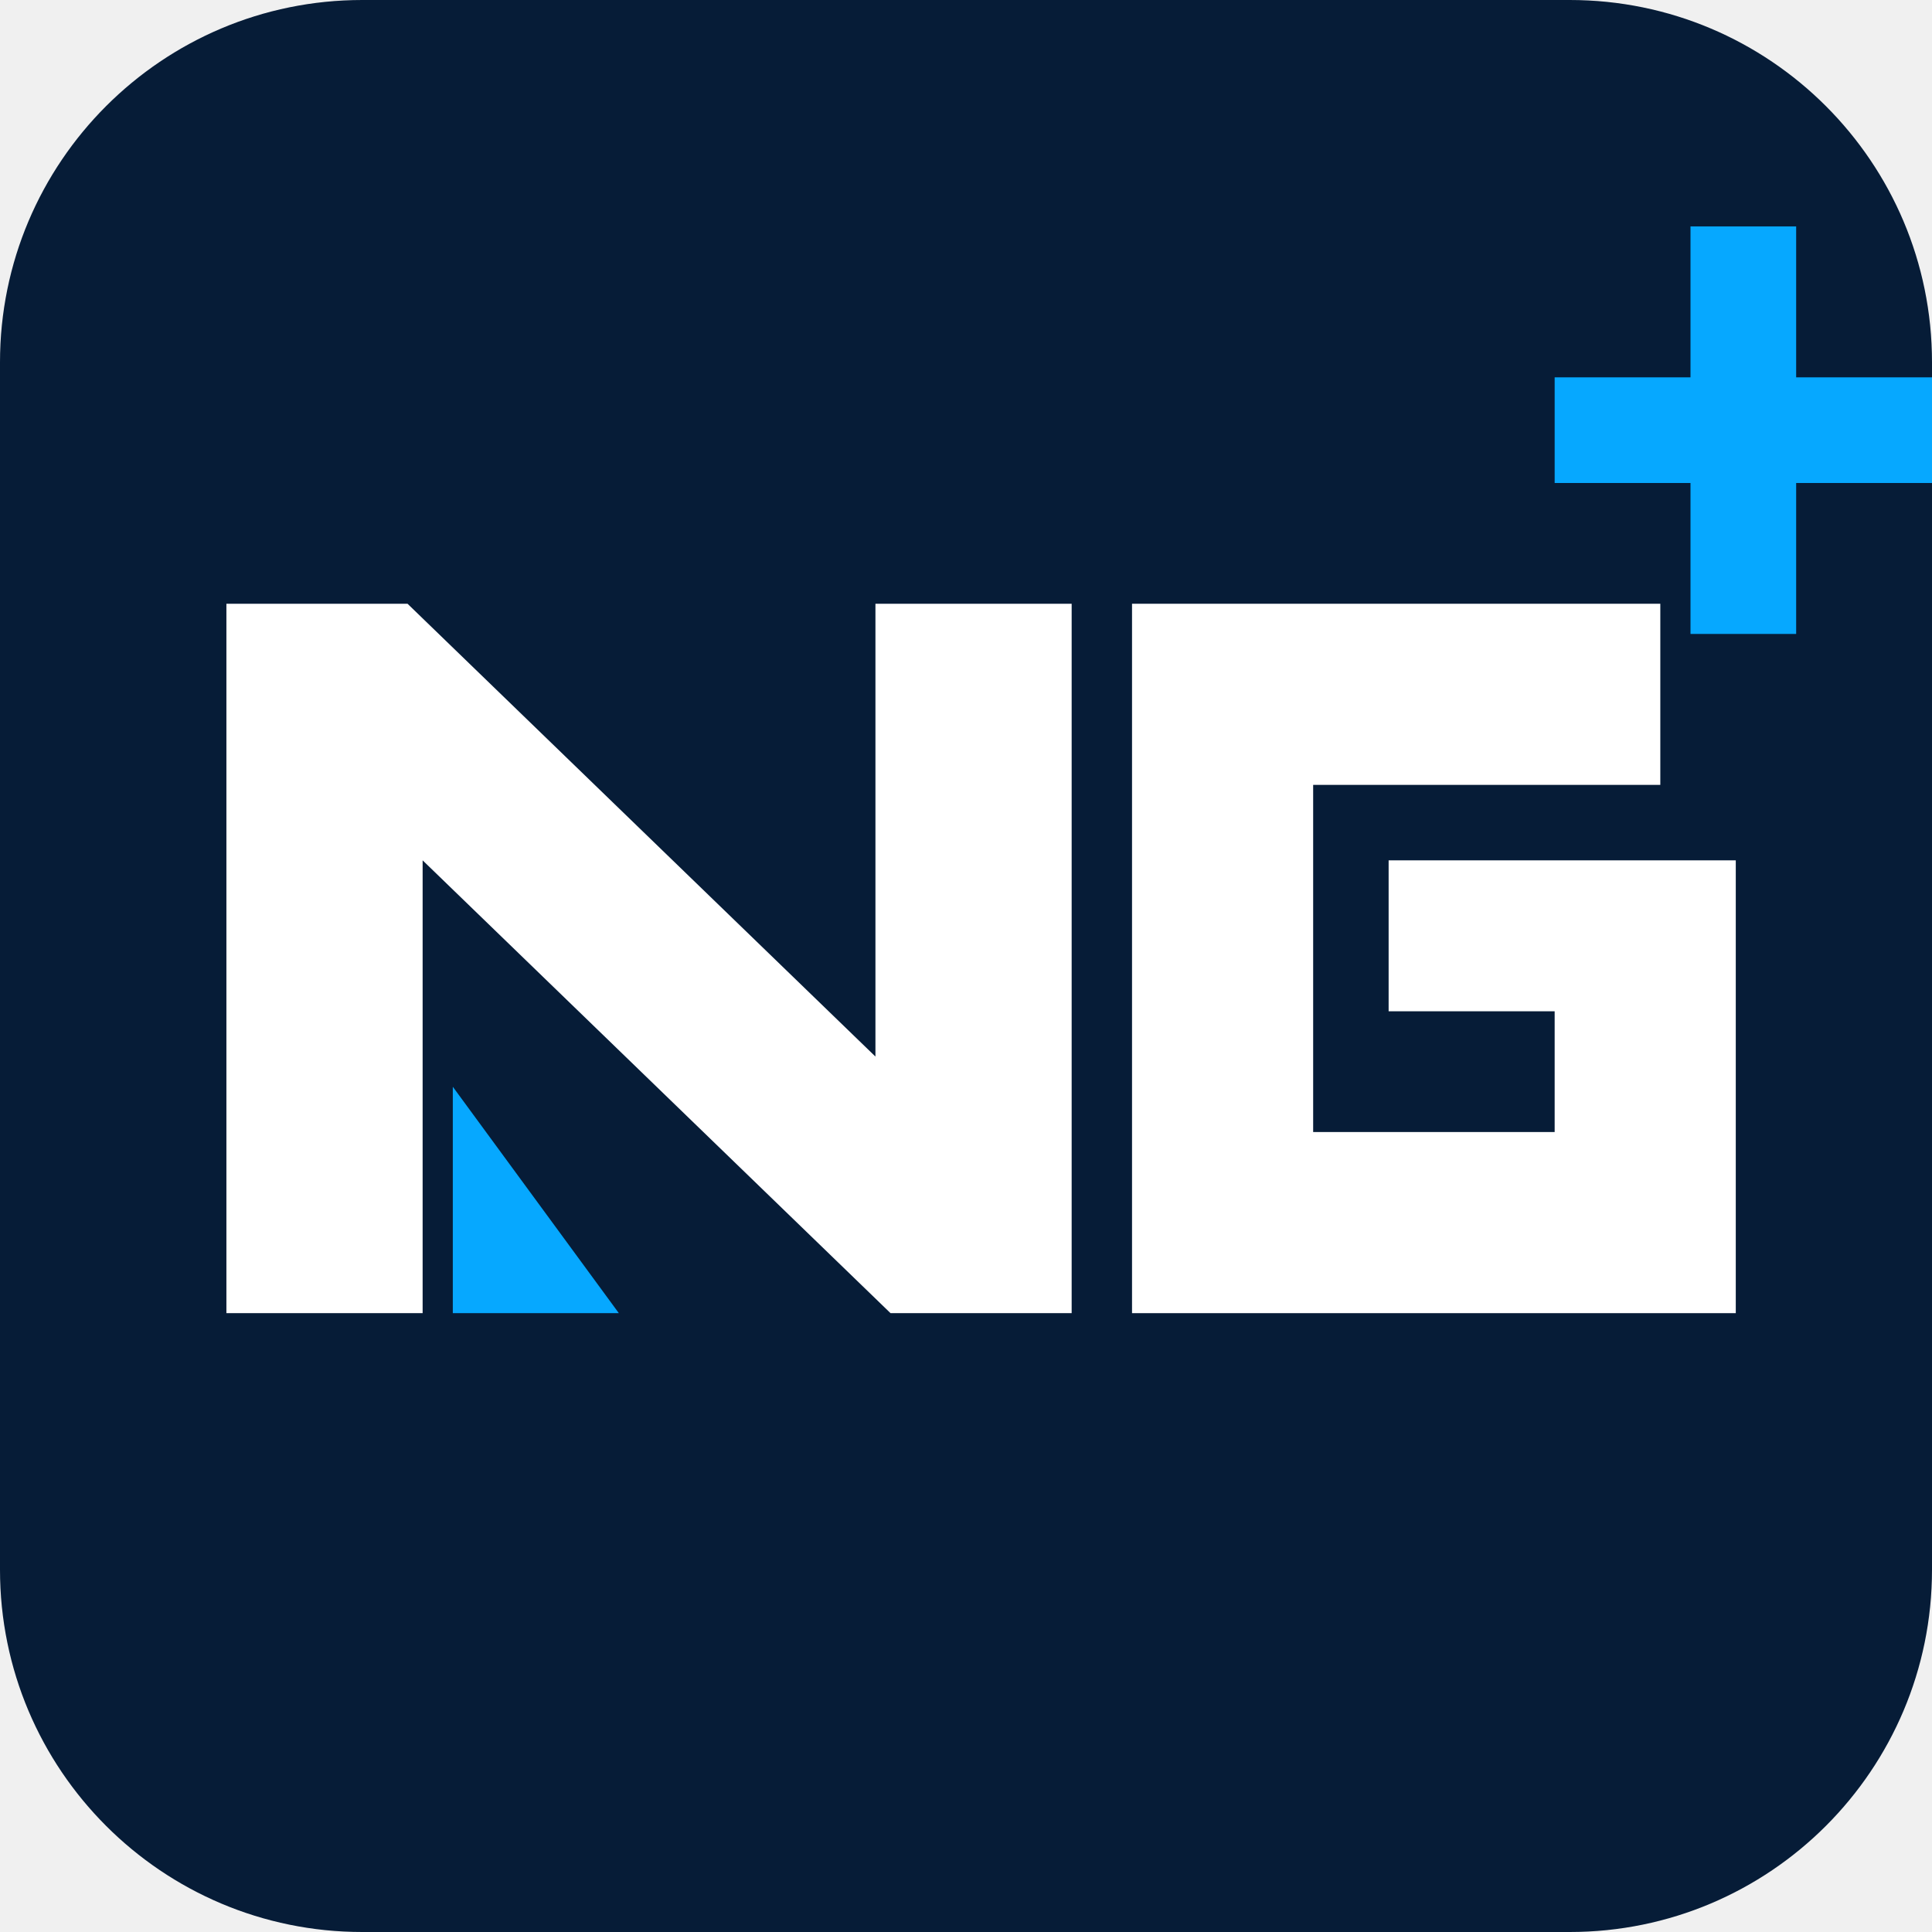
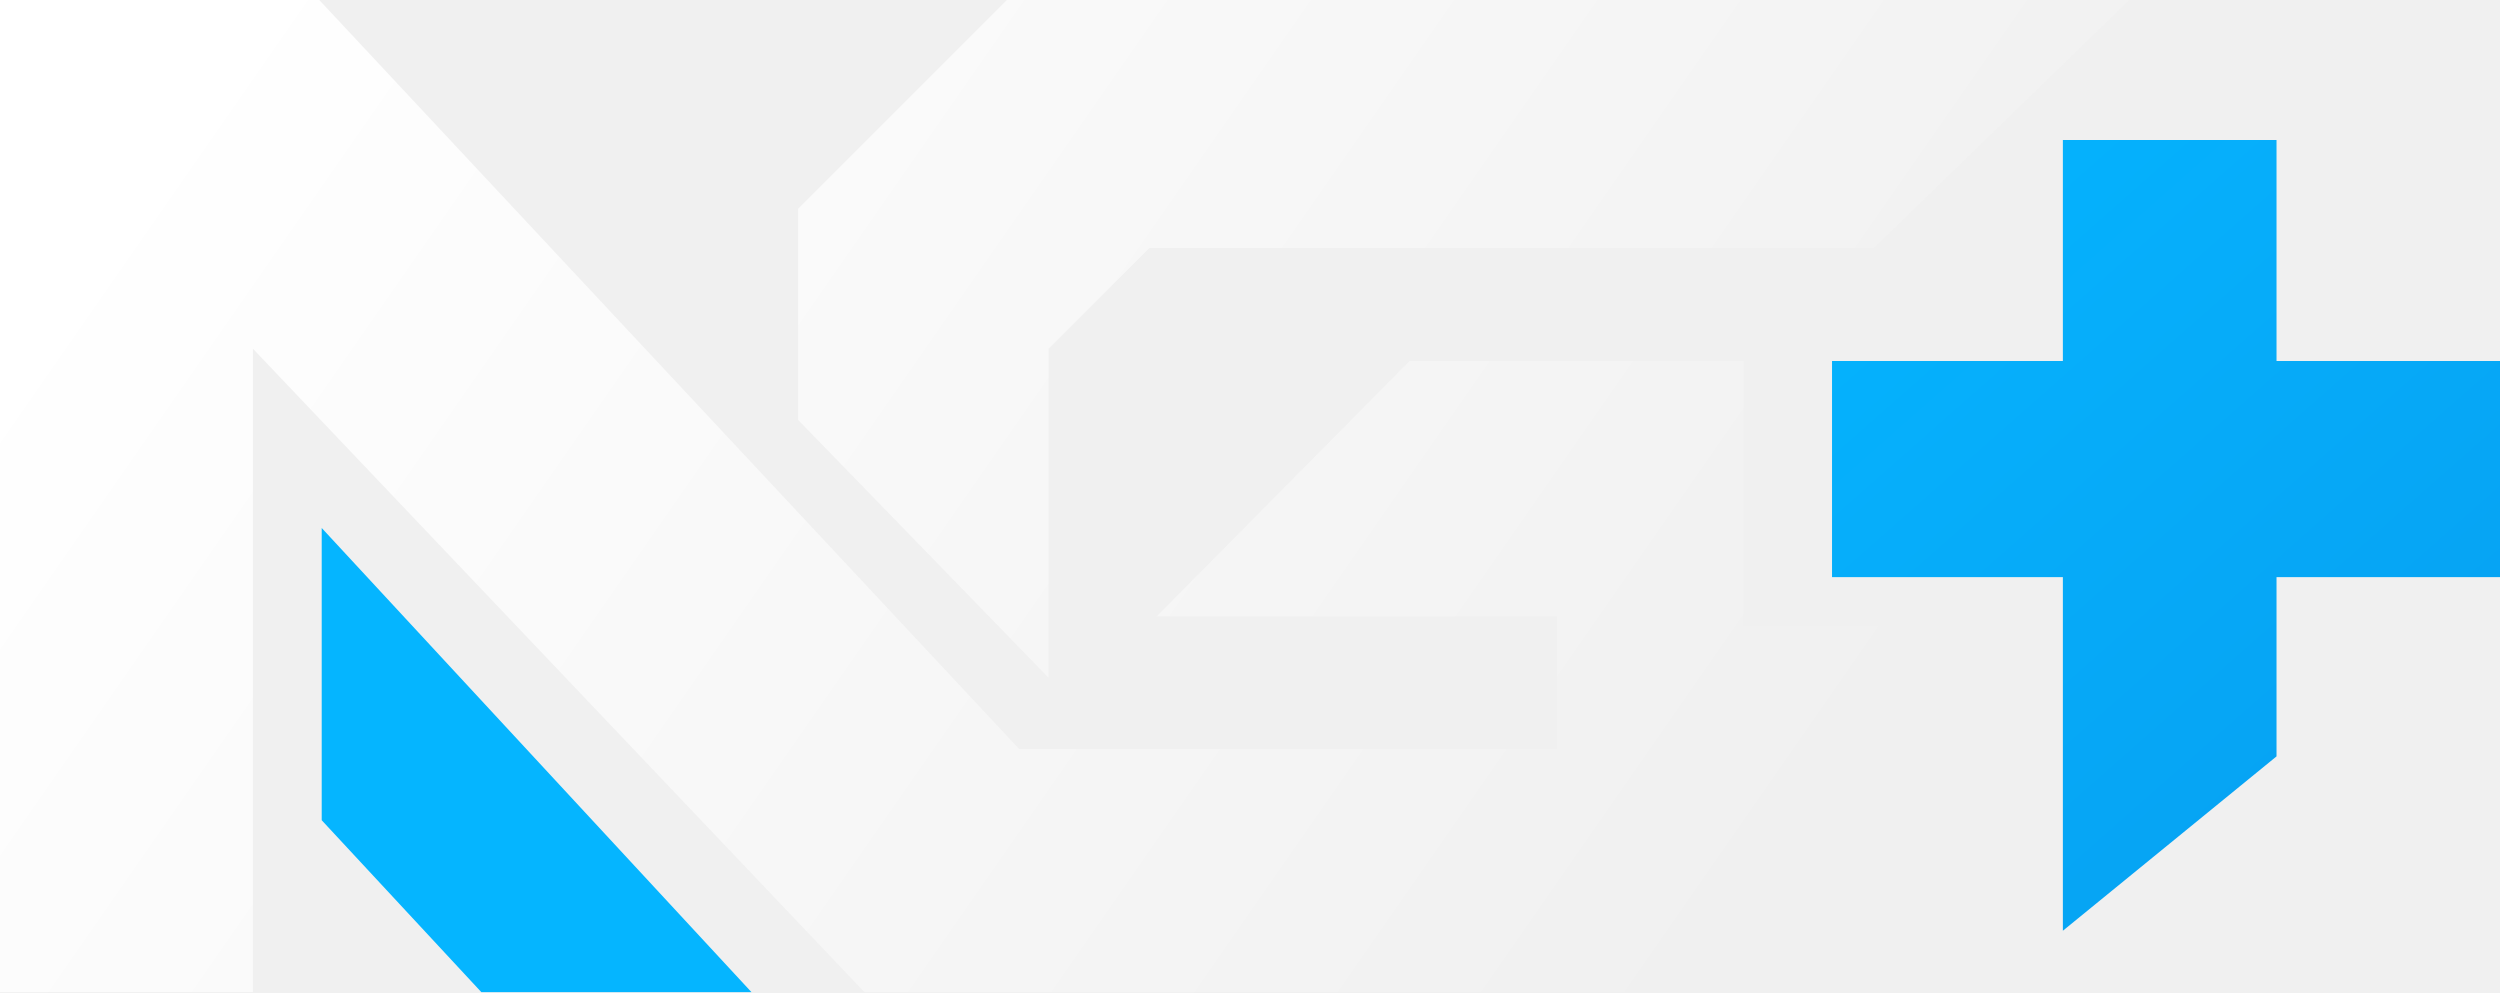
- <svg xmlns="http://www.w3.org/2000/svg" viewBox="0 0 128 128">
-   <rect width="128" height="128" rx="24" fill="#061c37" />
-   <g fill="#fff">
-     <path d="M15 87V40h12l31 30V40h13v47H59L28 57v30z" />
-     <path d="M75 40h35v12H87v23h16v-8H92V57h23v30H75z" />
-   </g>
-   <path fill="#06a8ff" d="M112 15h7v10h9v7h-9v10h-7V32h-9v-7h9z" />
-   <path fill="#06a8ff" d="M30 72l11 15H30z" />
+ <svg xmlns="http://www.w3.org/2000/svg" width="1018" height="404" viewBox="123 426 1018 404" fill="none">
+   <path d="M123 426H253L538 731H757V677H594L697 573H833V681H906V749L816 830H475L226 568V830H123V426Z" fill="url(#paint0_linear_4_2)" />
+   <path d="M254 641L429 830H319L254 760V641Z" fill="url(#paint1_linear_4_2)" />
+   <path d="M448 511L533 426H990L886 527H591L550 568V702L448 597V511Z" fill="url(#paint2_linear_4_2)" />
+   <path d="M963 483H1050V573H1141V661H1050V734L963 805V661H869V573H963V483Z" fill="url(#paint3_linear_4_2)" />
+   <defs>
+     <linearGradient id="paint0_linear_4_2" x1="220" y1="425" x2="810" y2="835" gradientUnits="userSpaceOnUse">
+       <stop stop-color="white" />
+       <stop offset="1" stop-color="#F0F0F0" />
+     </linearGradient>
+     <linearGradient id="paint1_linear_4_2" x1="850" y1="490" x2="1150" y2="830" gradientUnits="userSpaceOnUse">
+       <stop stop-color="#05B5FF" />
+       <stop offset="1" stop-color="#079DEF" />
+     </linearGradient>
+     <linearGradient id="paint2_linear_4_2" x1="220" y1="425" x2="810" y2="835" gradientUnits="userSpaceOnUse">
+       <stop stop-color="white" />
+       <stop offset="1" stop-color="#F0F0F0" />
+     </linearGradient>
+     <linearGradient id="paint3_linear_4_2" x1="850" y1="490" x2="1150" y2="830" gradientUnits="userSpaceOnUse">
+       <stop stop-color="#05B5FF" />
+       <stop offset="1" stop-color="#079DEF" />
+     </linearGradient>
+   </defs>
</svg>
